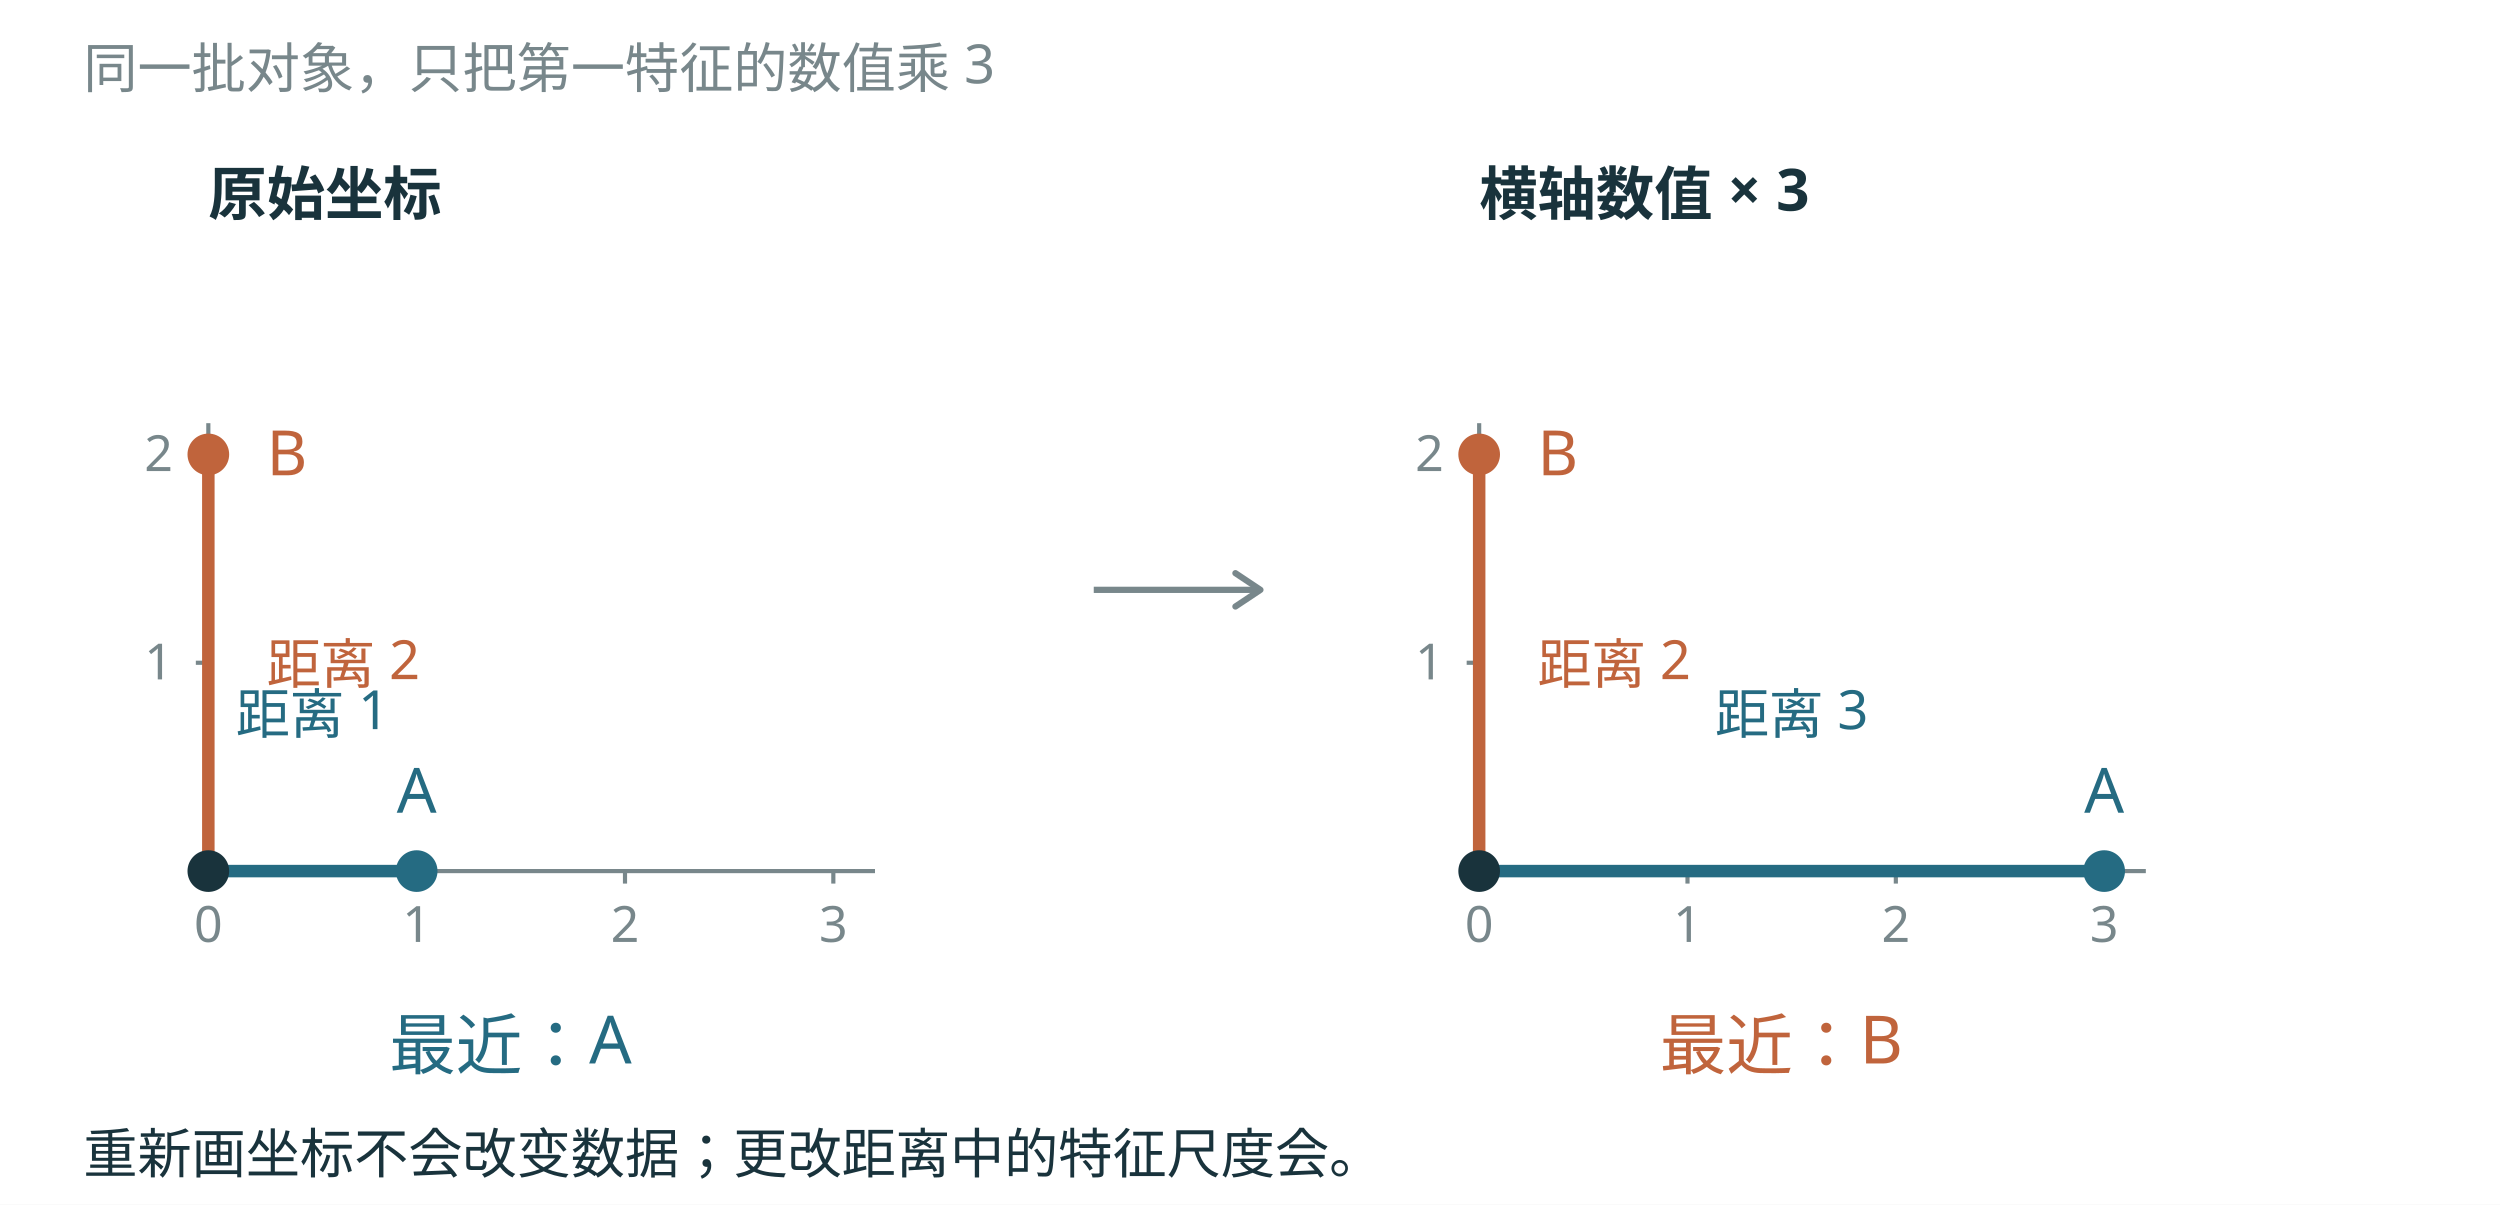
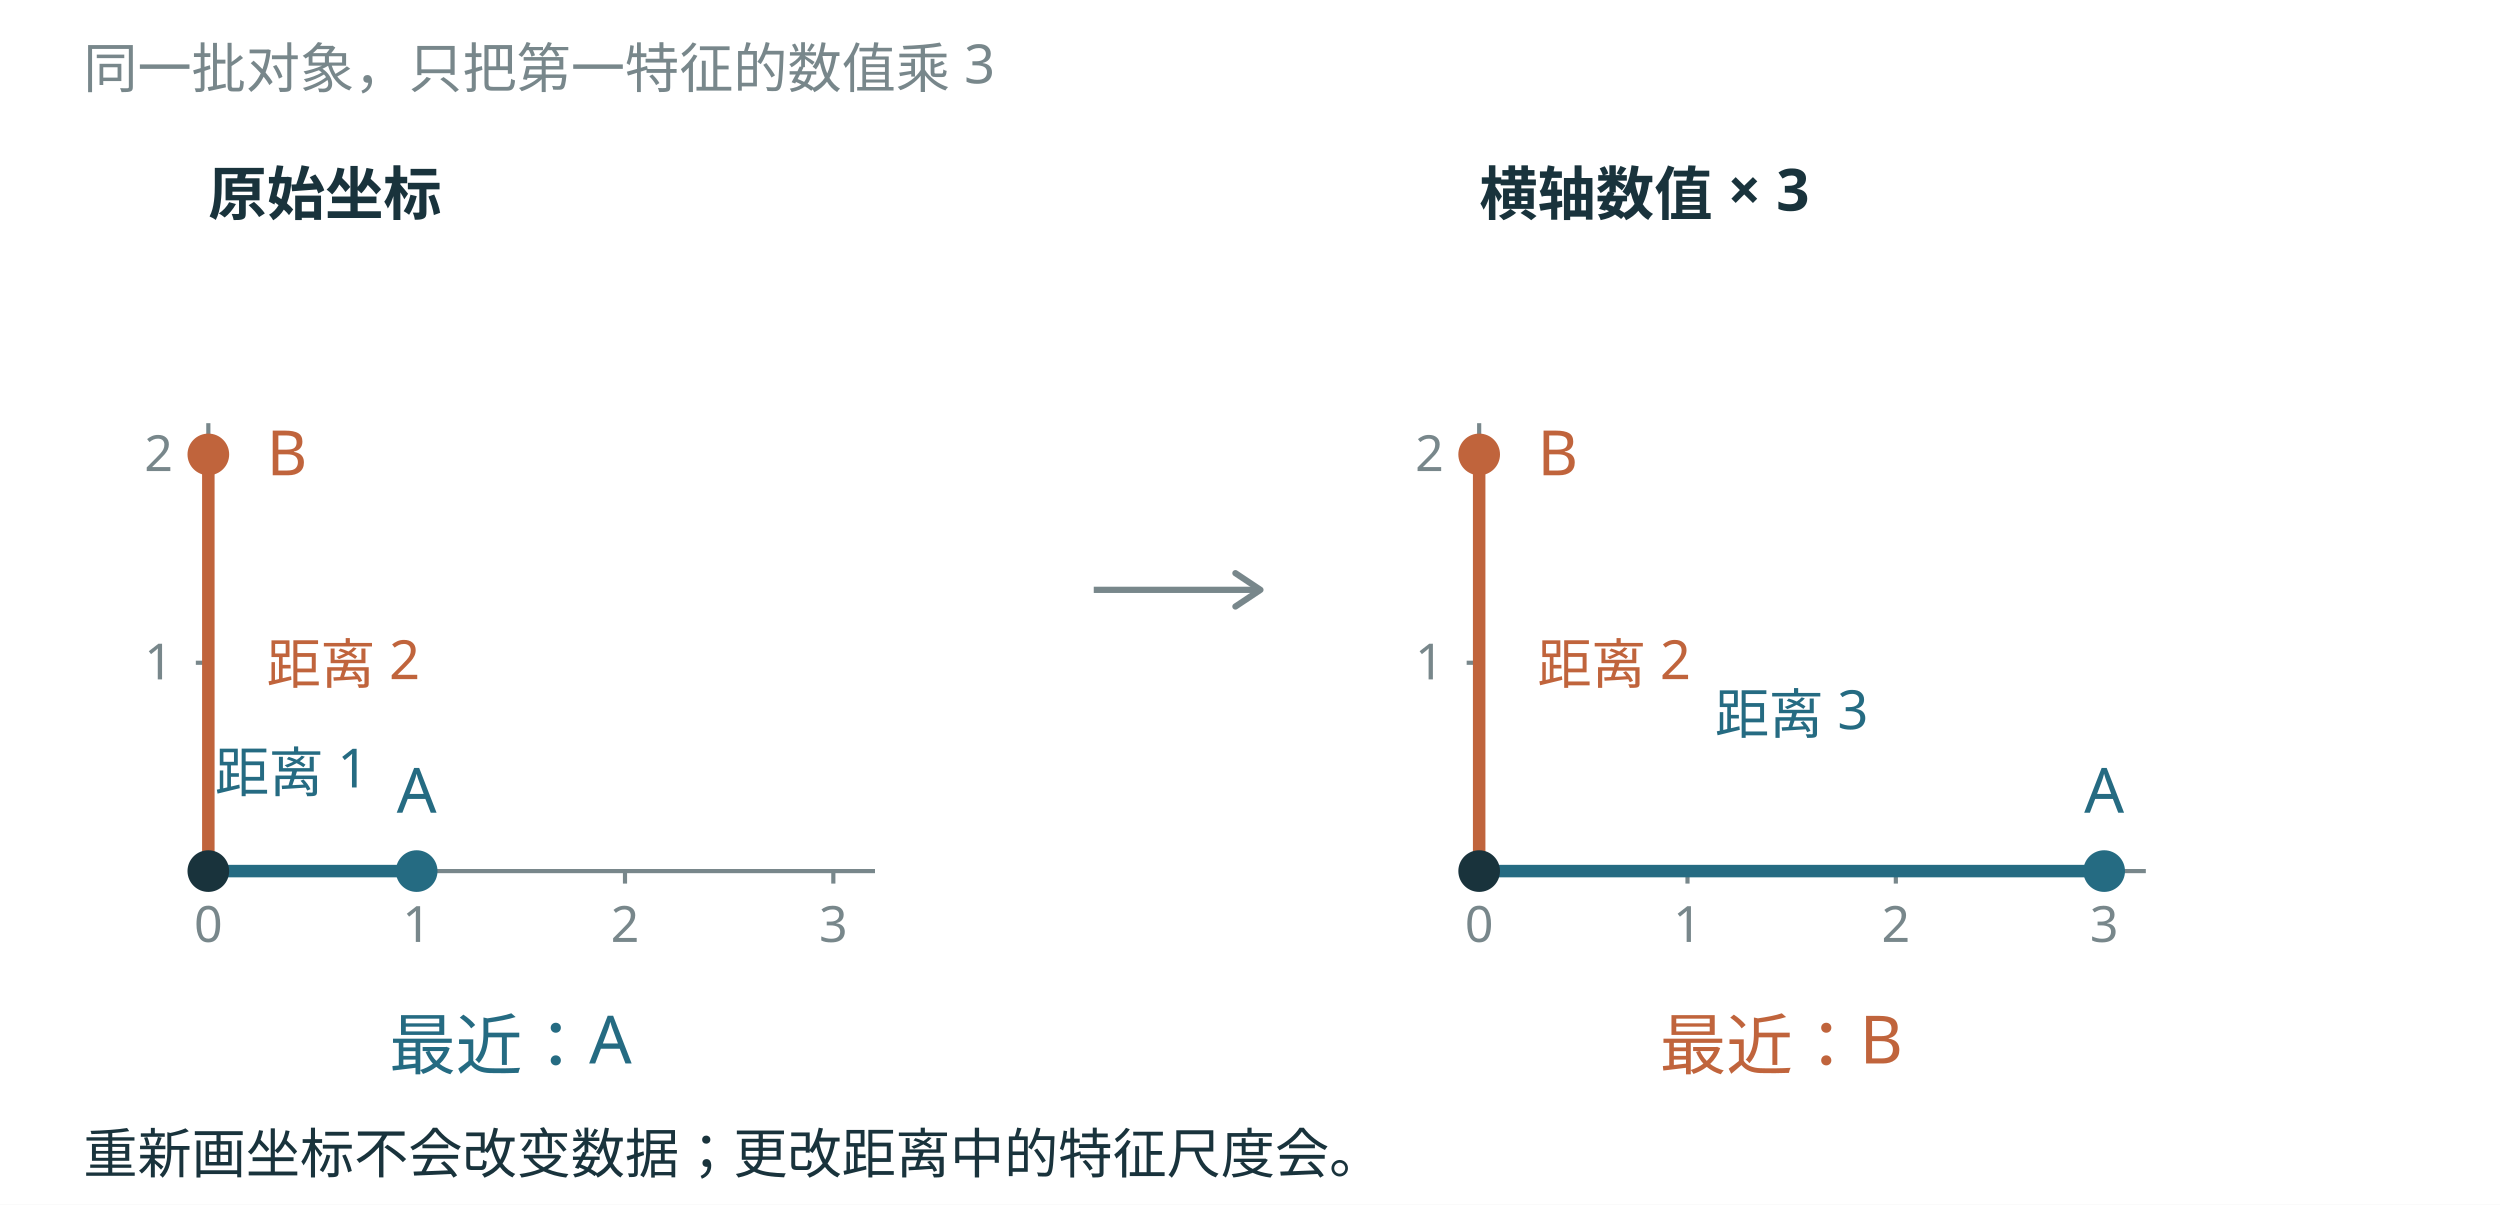
<svg xmlns="http://www.w3.org/2000/svg" width="1200" height="578.124" viewBox="0 61.876 1200 578.124" role="img">
  <rect id="offline-white-background" x="0" y="61.876" width="1200" height="578.124" fill="#ffffff" />
  <rect width="1200" height="640" fill="white" />
  <g font-family="Microsoft YaHei, sans-serif">
    <text x="40" y="104" font-size="26" fill="#78878b" text-anchor="start" font-weight="400">同一批对象，只把第一特征的数值乘 3</text>
    <text x="100" y="165" font-size="28" fill="#19333c" text-anchor="start" font-weight="700">原始坐标</text>
    <line x1="100" y1="480" x2="420" y2="480" stroke="#78878b" stroke-width="2" />
    <line x1="100" y1="480" x2="100" y2="265" stroke="#78878b" stroke-width="2" />
    <line x1="100.0" y1="480" x2="100.0" y2="486" stroke="#78878b" stroke-width="2" />
    <text x="100.0" y="514" font-size="24" fill="#78878b" text-anchor="middle" font-weight="400">0</text>
    <line x1="200.0" y1="480" x2="200.0" y2="486" stroke="#78878b" stroke-width="2" />
    <text x="200.0" y="514" font-size="24" fill="#78878b" text-anchor="middle" font-weight="400">1</text>
    <line x1="300.0" y1="480" x2="300.0" y2="486" stroke="#78878b" stroke-width="2" />
    <text x="300.0" y="514" font-size="24" fill="#78878b" text-anchor="middle" font-weight="400">2</text>
    <line x1="400.0" y1="480" x2="400.0" y2="486" stroke="#78878b" stroke-width="2" />
    <text x="400.0" y="514" font-size="24" fill="#78878b" text-anchor="middle" font-weight="400">3</text>
    <line x1="94" y1="380.0" x2="100" y2="380.0" stroke="#78878b" stroke-width="2" />
    <text x="83" y="388.0" font-size="24" fill="#78878b" text-anchor="end" font-weight="400">1</text>
    <line x1="94" y1="280.0" x2="100" y2="280.0" stroke="#78878b" stroke-width="2" />
    <text x="83" y="288.0" font-size="24" fill="#78878b" text-anchor="end" font-weight="400">2</text>
    <line x1="100.0" y1="480.0" x2="200.0" y2="480.0" stroke="#256b82" stroke-width="6" />
    <line x1="100.0" y1="480.0" x2="100.0" y2="280.0" stroke="#c0643c" stroke-width="6" />
    <circle cx="200.0" cy="480.0" r="9" fill="#256b82" stroke="#256b82" stroke-width="2" />
    <circle cx="100.0" cy="280.0" r="9" fill="#c0643c" stroke="#c0643c" stroke-width="2" />
    <circle cx="100.0" cy="480.0" r="9" fill="#19333c" stroke="#19333c" stroke-width="2" />
    <text x="200.0" y="452.0" font-size="30" fill="#256b82" text-anchor="middle" font-weight="400">A</text>
    <text x="128.0" y="290.0" font-size="30" fill="#c0643c" text-anchor="start" font-weight="400">B</text>
-     <text x="150.0" y="414.0" font-size="26" fill="#256b82" text-anchor="middle" font-weight="400">距离 1</text>
+     <text x="140" y="442" font-size="26" fill="#256b82" text-anchor="middle" font-weight="400">距离 1</text>
    <text x="128.0" y="390.0" font-size="26" fill="#c0643c" text-anchor="start" font-weight="400">距离 2</text>
    <text x="245" y="575" font-size="32" fill="#256b82" text-anchor="middle" font-weight="400">最近：A</text>
    <text x="710" y="165" font-size="28" fill="#19333c" text-anchor="start" font-weight="700">横轴数值 × 3</text>
    <line x1="710" y1="480" x2="1030" y2="480" stroke="#78878b" stroke-width="2" />
    <line x1="710" y1="480" x2="710" y2="265" stroke="#78878b" stroke-width="2" />
    <line x1="710.0" y1="480" x2="710.0" y2="486" stroke="#78878b" stroke-width="2" />
    <text x="710.0" y="514" font-size="24" fill="#78878b" text-anchor="middle" font-weight="400">0</text>
    <line x1="810.0" y1="480" x2="810.0" y2="486" stroke="#78878b" stroke-width="2" />
    <text x="810.0" y="514" font-size="24" fill="#78878b" text-anchor="middle" font-weight="400">1</text>
    <line x1="910.0" y1="480" x2="910.0" y2="486" stroke="#78878b" stroke-width="2" />
    <text x="910.0" y="514" font-size="24" fill="#78878b" text-anchor="middle" font-weight="400">2</text>
    <line x1="1010.0" y1="480" x2="1010.0" y2="486" stroke="#78878b" stroke-width="2" />
    <text x="1010.0" y="514" font-size="24" fill="#78878b" text-anchor="middle" font-weight="400">3</text>
    <line x1="704" y1="380.0" x2="710" y2="380.0" stroke="#78878b" stroke-width="2" />
    <text x="693" y="388.0" font-size="24" fill="#78878b" text-anchor="end" font-weight="400">1</text>
    <line x1="704" y1="280.0" x2="710" y2="280.0" stroke="#78878b" stroke-width="2" />
    <text x="693" y="288.0" font-size="24" fill="#78878b" text-anchor="end" font-weight="400">2</text>
    <line x1="710.0" y1="480.0" x2="1010.0" y2="480.0" stroke="#256b82" stroke-width="6" />
    <line x1="710.0" y1="480.0" x2="710.0" y2="280.0" stroke="#c0643c" stroke-width="6" />
    <circle cx="1010.0" cy="480.0" r="9" fill="#256b82" stroke="#256b82" stroke-width="2" />
    <circle cx="710.0" cy="280.0" r="9" fill="#c0643c" stroke="#c0643c" stroke-width="2" />
    <circle cx="710.0" cy="480.0" r="9" fill="#19333c" stroke="#19333c" stroke-width="2" />
    <text x="1010.0" y="452.0" font-size="30" fill="#256b82" text-anchor="middle" font-weight="400">A</text>
    <text x="738.0" y="290.0" font-size="30" fill="#c0643c" text-anchor="start" font-weight="400">B</text>
    <text x="860.0" y="414.0" font-size="26" fill="#256b82" text-anchor="middle" font-weight="400">距离 3</text>
    <text x="738.0" y="390.0" font-size="26" fill="#c0643c" text-anchor="start" font-weight="400">距离 2</text>
    <text x="855" y="575" font-size="32" fill="#c0643c" text-anchor="middle" font-weight="400">最近：B</text>
    <line x1="525" y1="345" x2="605" y2="345" stroke="#78878b" stroke-width="3" />
    <path d="M593.00,337.00 L605.00,345.00 L593.00,353.00" stroke="#78878b" stroke-width="3" fill="none" stroke-linejoin="round" stroke-linecap="round" />
    <text x="40" y="625" font-size="26" fill="#19333c" text-anchor="start" font-weight="400">重新画坐标不会改变数据；更改距离中的特征尺度会。</text>
  </g>
</svg>
